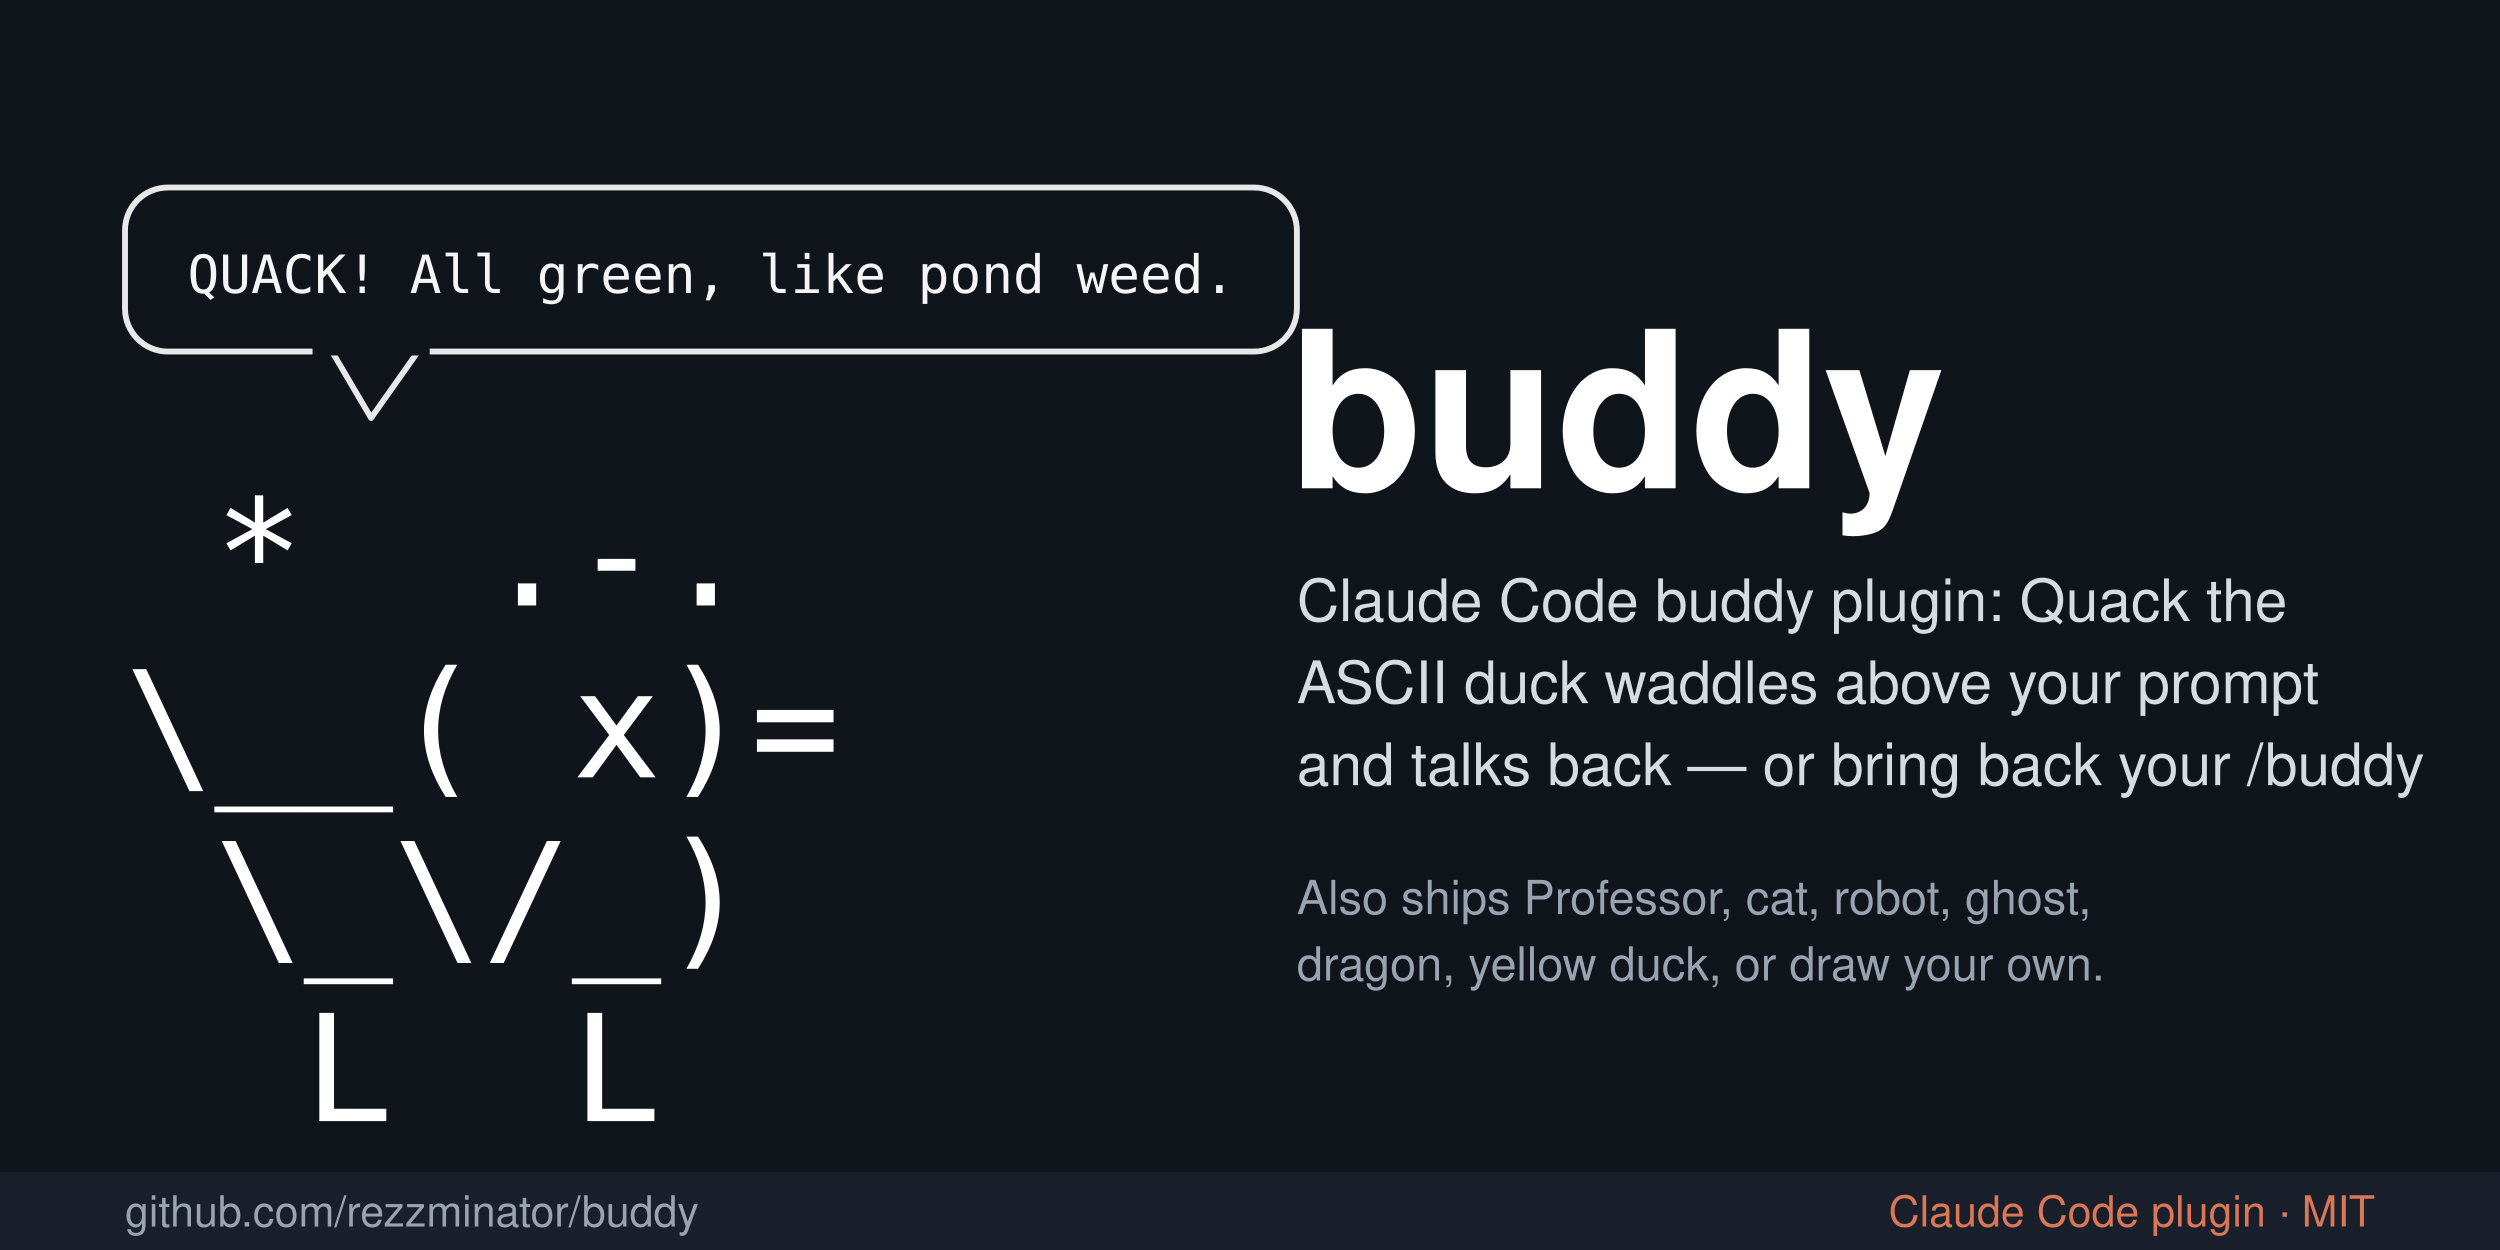
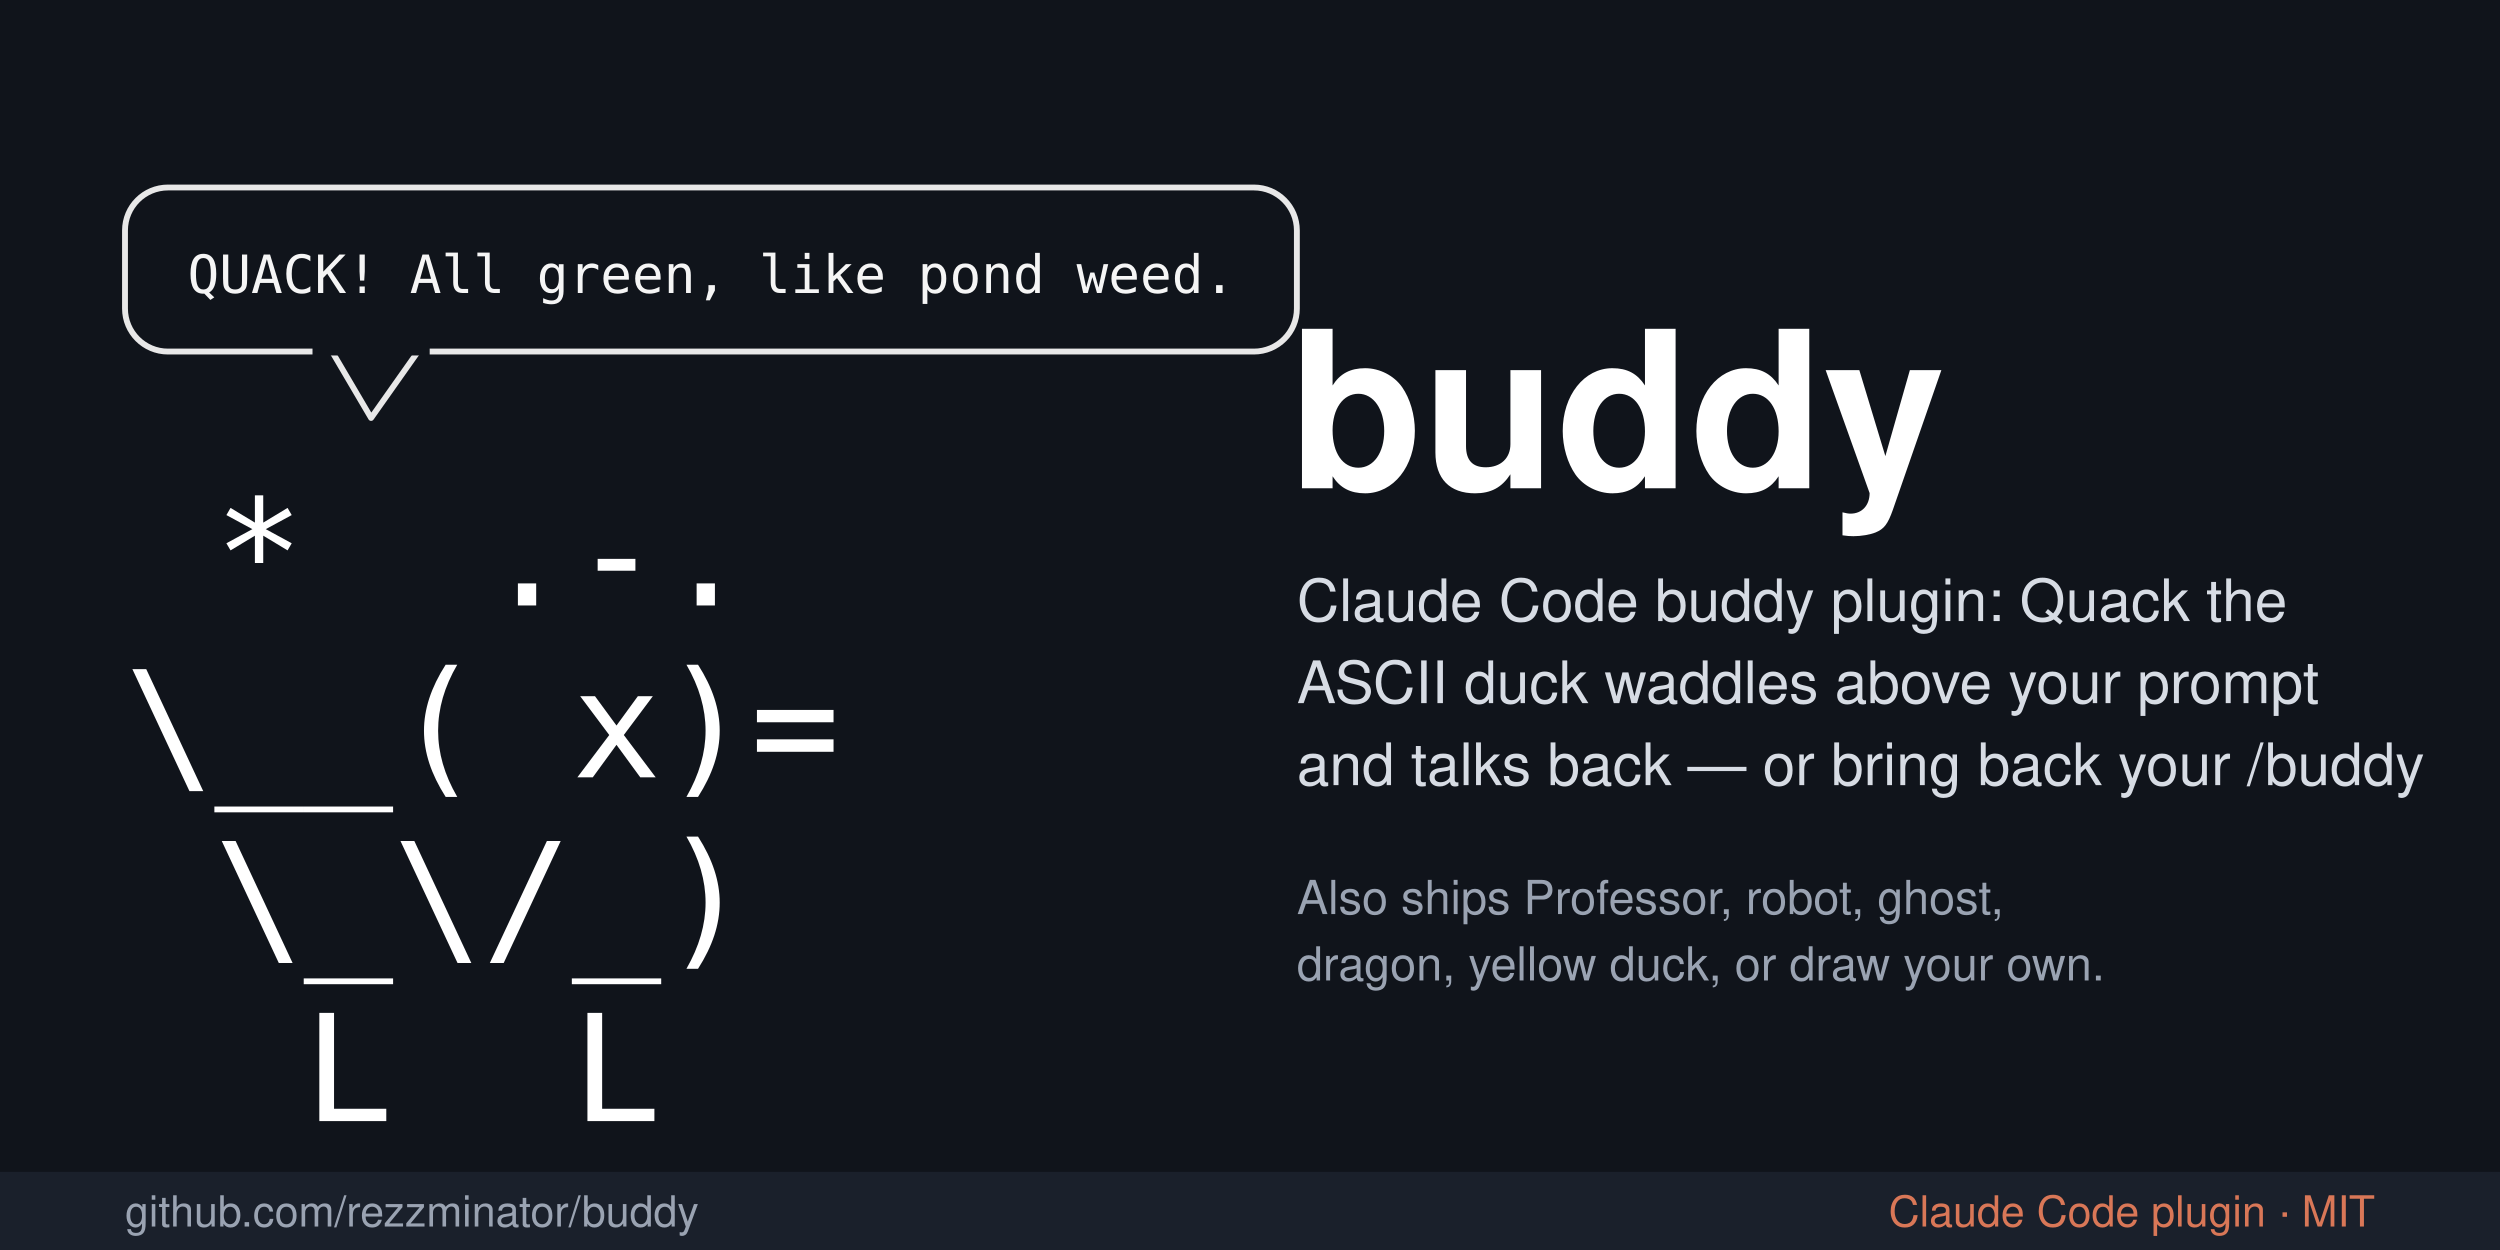
<svg xmlns="http://www.w3.org/2000/svg" width="1280" height="640" viewBox="0 0 1280 640">
  <rect width="1280" height="640" fill="#10141b" />
  <rect x="0" y="600" width="1280" height="40" fill="#1a202b" />
  <g font-family="Menlo, 'SF Mono', Consolas, 'DejaVu Sans Mono', monospace">
    <rect x="64" y="96" width="600" height="84" rx="22" fill="none" stroke="#e8e8e8" stroke-width="3" />
    <text x="96" y="150" font-size="27" fill="#f5f5f5">QUACK! All green, like pond weed.</text>
    <path d="M170 180 L190 214 L214 180" fill="#10141b" stroke="#e8e8e8" stroke-width="3" stroke-linejoin="round" />
    <rect x="160" y="178" width="60" height="4" fill="#10141b" />
    <text font-size="76" fill="#ffffff" xml:space="preserve">
      <tspan x="64" y="310"> *  .-.    </tspan>
      <tspan x="64" y="398">\__( x)=   </tspan>
      <tspan x="64" y="486"> \_\/_)    </tspan>
      <tspan x="64" y="574">  L  L     </tspan>
    </text>
  </g>
  <g font-family="-apple-system, 'Segoe UI', Helvetica, Arial, sans-serif">
    <text x="660" y="250" font-size="112" font-weight="700" fill="#ffffff">buddy</text>
    <text font-size="30" fill="#d7dce4">
      <tspan x="664" y="318">Claude Code buddy plugin: Quack the</tspan>
      <tspan x="664" y="360">ASCII duck waddles above your prompt</tspan>
      <tspan x="664" y="402">and talks back — or bring back your /buddy</tspan>
    </text>
    <text font-size="24" fill="#9aa3b2">
-       <tspan x="664" y="468">Also ships Professor, cat, robot, ghost,</tspan>
+       <tspan x="664" y="468">Also ships Professor, robot, ghost,</tspan>
      <tspan x="664" y="502">dragon, yellow duck, or draw your own.</tspan>
    </text>
    <text x="64" y="628" font-size="22" fill="#9aa3b2">github.com/rezzminator/buddy</text>
    <text x="1216" y="628" font-size="22" fill="#D97757" text-anchor="end">Claude Code plugin · MIT</text>
  </g>
</svg>
